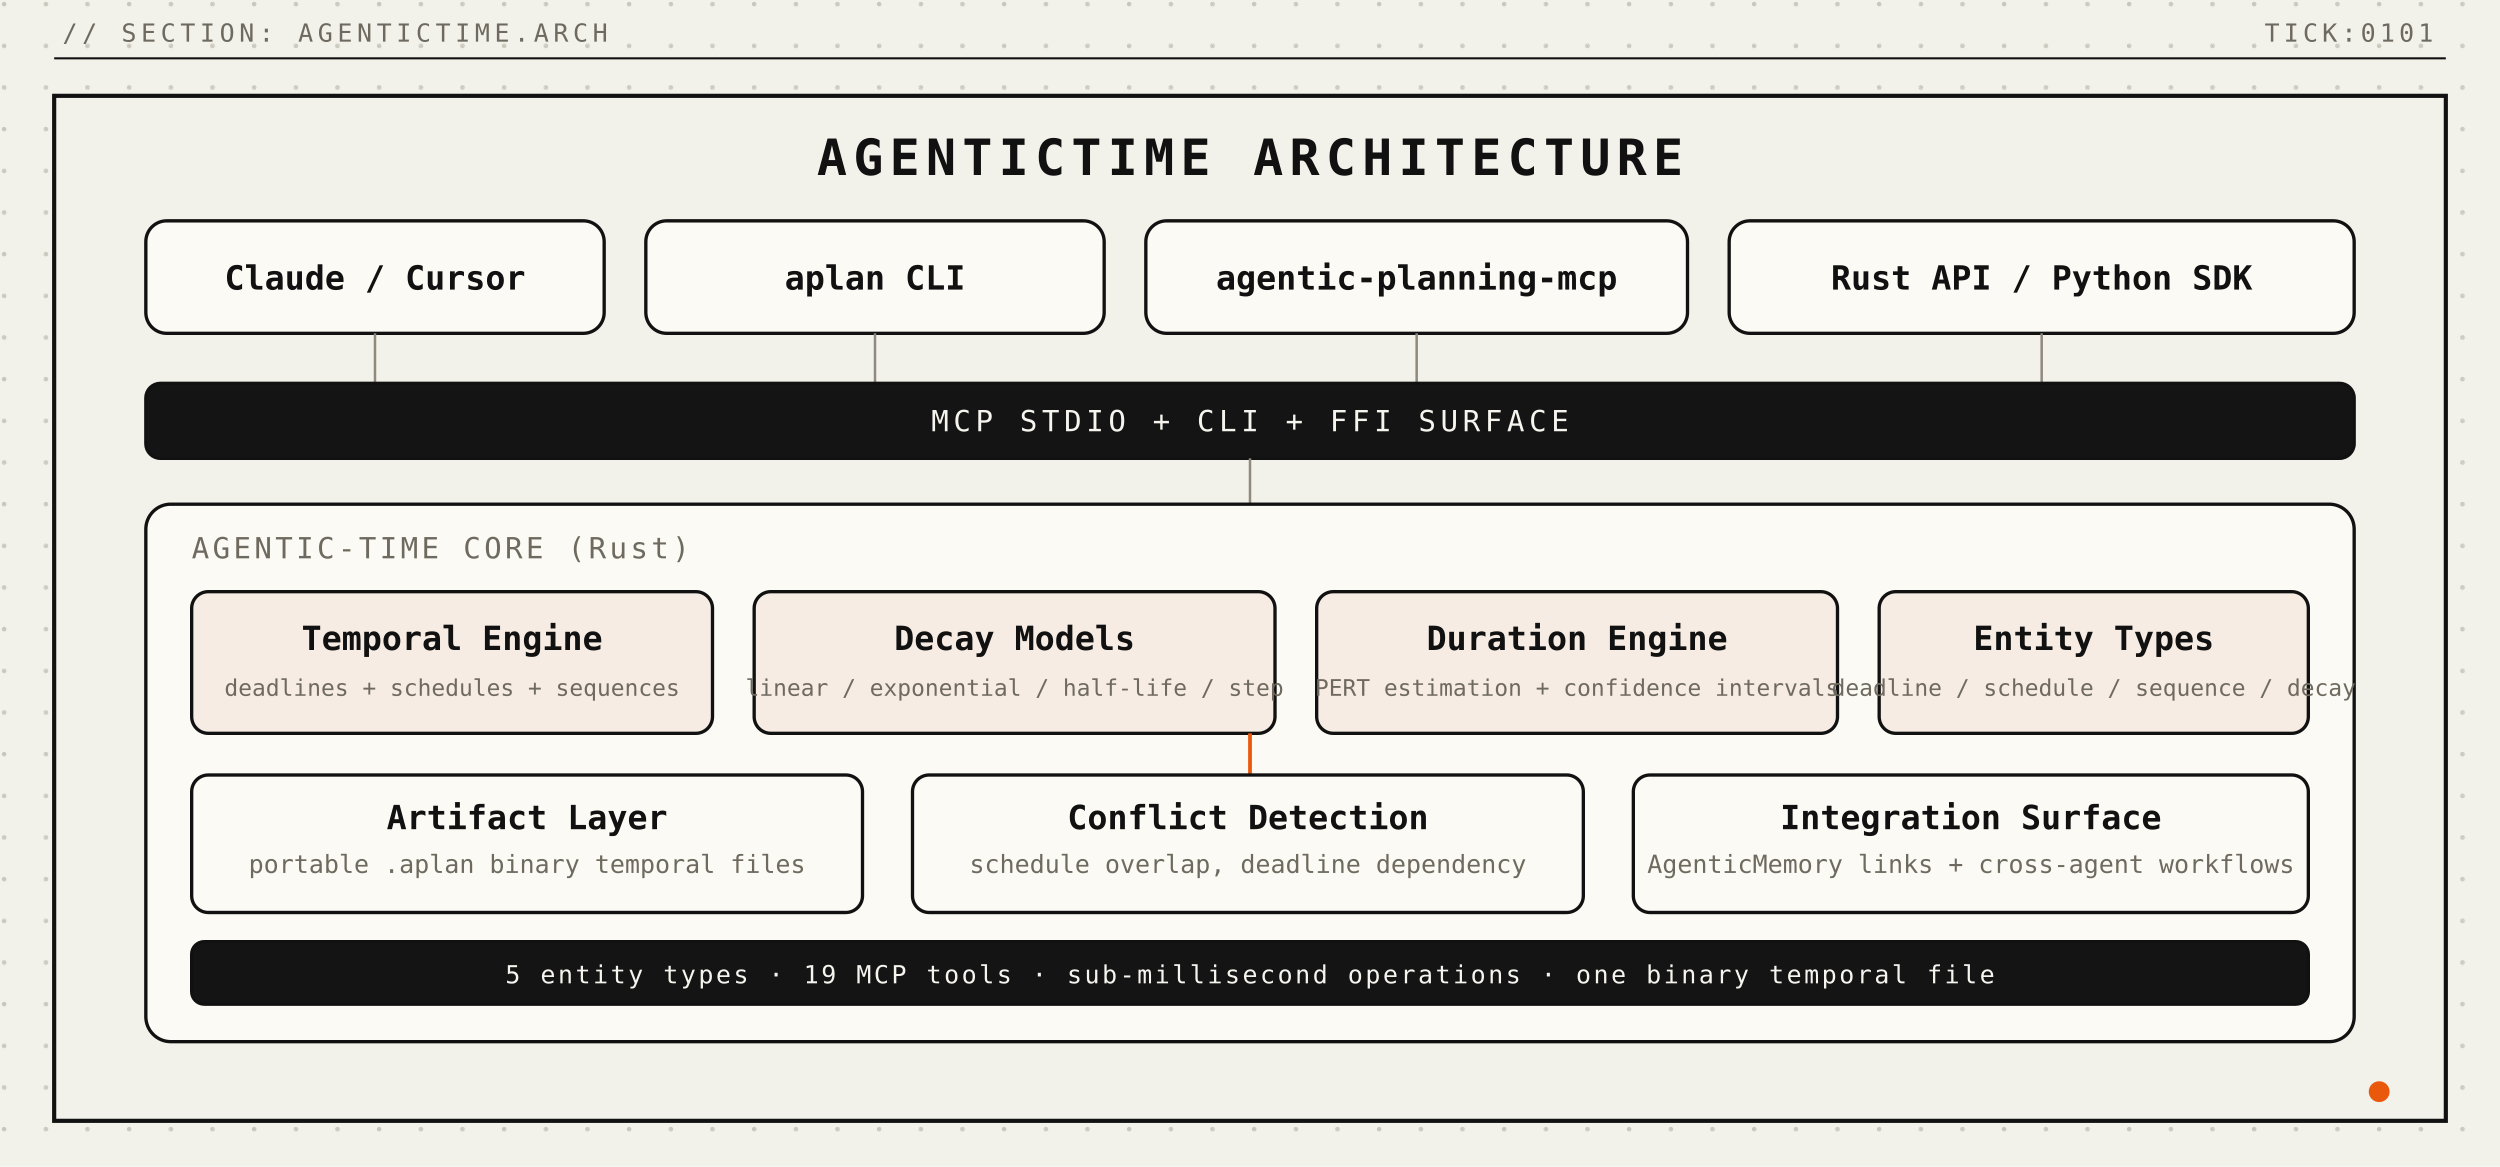
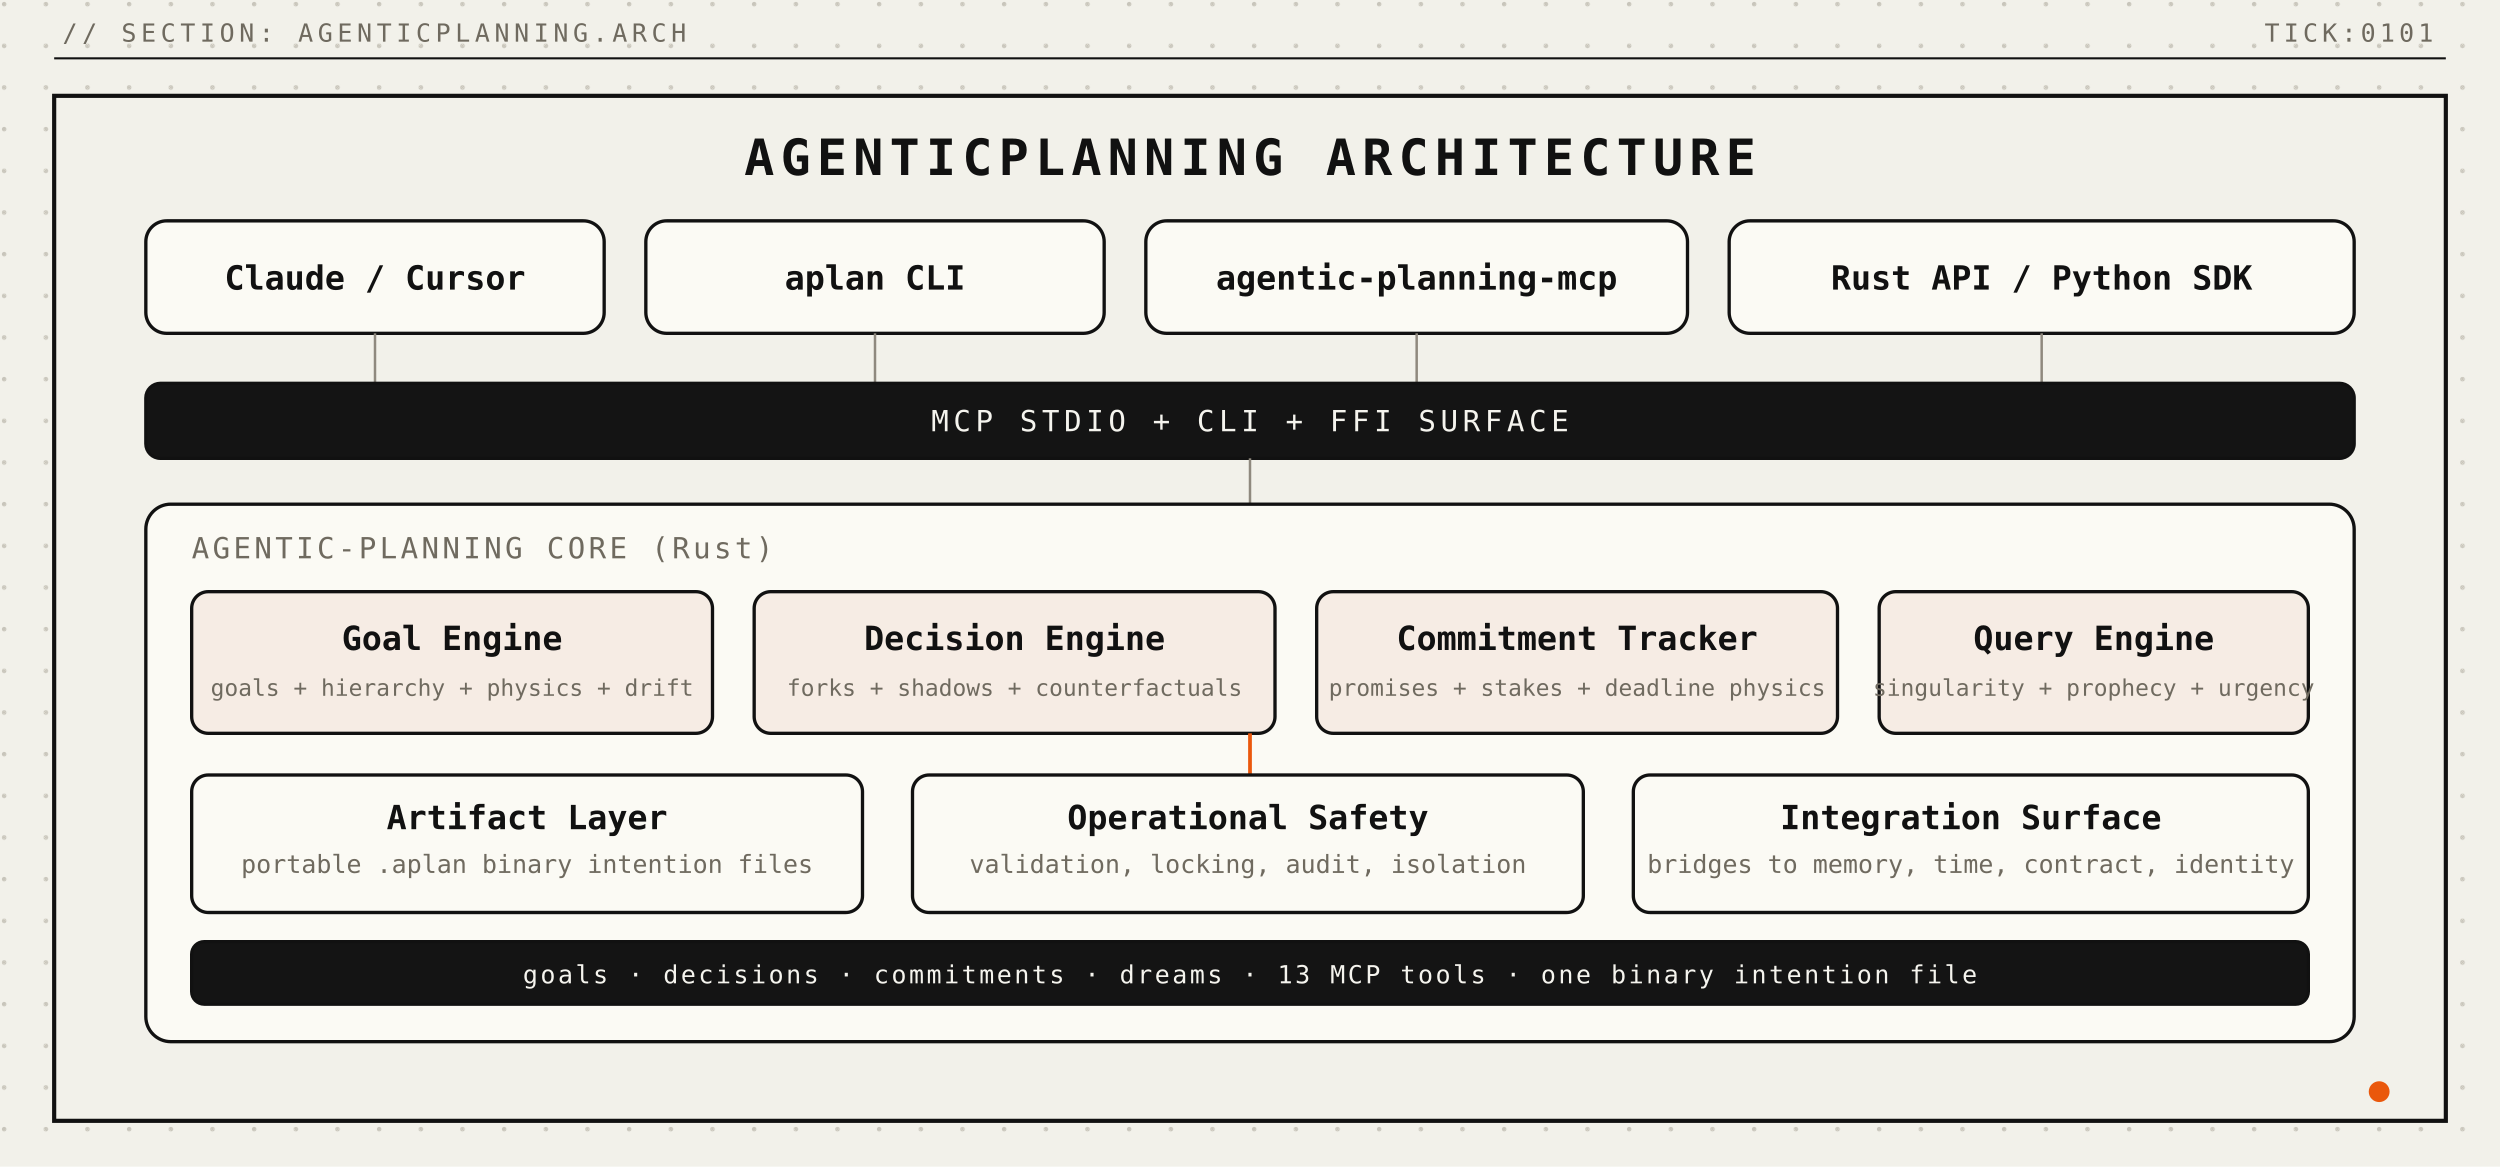
<svg xmlns="http://www.w3.org/2000/svg" viewBox="0 0 1200 560" role="img" aria-label="AgenticPlanning architecture in Agentra Labs design system">
  <defs>
    <pattern id="dotgrid" width="20" height="20" patternUnits="userSpaceOnUse">
      <circle cx="2" cy="2" r="1.1" fill="#c8c5bb" />
    </pattern>
    <style>
      .mono { font-family:'IBM Plex Mono','JetBrains Mono',monospace; }
      .ink { fill:#111111; }
      .muted { fill:#6f6a5f; }
      .accent { fill:#ea580c; }
      .panel { fill:#f2f1ea; stroke:#111111; stroke-width:2; }
      .card { fill:#fbfaf4; stroke:#111111; stroke-width:1.6; }
      .card-accent { fill:#f6ece4; stroke:#111111; stroke-width:1.6; }
      .card-dark { fill:#141414; stroke:#111111; stroke-width:1.6; }
      .wire-soft { stroke:#8f897e; stroke-width:1.2; }
      .wire-accent { stroke:#ea580c; stroke-width:1.8; }
    </style>
  </defs>
  <rect width="1200" height="560" fill="#f2f1ea" />
  <rect width="1200" height="560" fill="url(#dotgrid)" />
  <line x1="26" y1="28" x2="1174" y2="28" stroke="#111111" />
-   <text x="30" y="20" class="mono muted" font-size="12" letter-spacing="2.2">// SECTION: AGENTICTIME.ARCH</text>
+   <text x="30" y="20" class="mono muted" font-size="12" letter-spacing="2.2">// SECTION: AGENTICPLANNING.ARCH</text>
  <text x="1168" y="20" text-anchor="end" class="mono muted" font-size="12" letter-spacing="2">TICK:0101</text>
  <rect x="26" y="46" width="1148" height="492" class="panel" />
-   <text x="600" y="84" text-anchor="middle" class="mono ink" font-size="24" letter-spacing="3" font-weight="700">AGENTICTIME ARCHITECTURE</text>
+   <text x="600" y="84" text-anchor="middle" class="mono ink" font-size="24" letter-spacing="3" font-weight="700">AGENTICPLANNING ARCHITECTURE</text>
  <rect x="70" y="106" width="220" height="54" rx="10" class="card" />
  <text x="180" y="139" text-anchor="middle" class="mono ink" font-size="16" font-weight="700">Claude / Cursor</text>
  <rect x="310" y="106" width="220" height="54" rx="10" class="card" />
  <text x="420" y="139" text-anchor="middle" class="mono ink" font-size="16" font-weight="700">aplan CLI</text>
  <rect x="550" y="106" width="260" height="54" rx="10" class="card" />
  <text x="680" y="139" text-anchor="middle" class="mono ink" font-size="16" font-weight="700">agentic-planning-mcp</text>
  <rect x="830" y="106" width="300" height="54" rx="10" class="card" />
  <text x="980" y="139" text-anchor="middle" class="mono ink" font-size="16" font-weight="700">Rust API / Python SDK</text>
  <line x1="180" y1="160" x2="180" y2="184" class="wire-soft" />
  <line x1="420" y1="160" x2="420" y2="184" class="wire-soft" />
  <line x1="680" y1="160" x2="680" y2="184" class="wire-soft" />
  <line x1="980" y1="160" x2="980" y2="184" class="wire-soft" />
  <rect x="70" y="184" width="1060" height="36" rx="7" class="card-dark" />
  <text x="600" y="207" text-anchor="middle" class="mono" fill="#f5f4ee" font-size="14" letter-spacing="2.2">MCP STDIO + CLI + FFI SURFACE</text>
  <line x1="600" y1="220" x2="600" y2="242" class="wire-soft" />
  <rect x="70" y="242" width="1060" height="258" rx="12" class="card" />
-   <text x="92" y="268" class="mono muted" font-size="14" letter-spacing="1.6">AGENTIC-TIME CORE (Rust)</text>
+   <text x="92" y="268" class="mono muted" font-size="14" letter-spacing="1.6">AGENTIC-PLANNING CORE (Rust)</text>
  <rect x="92" y="284" width="250" height="68" rx="8" class="card-accent" />
-   <text x="217" y="312" text-anchor="middle" class="mono ink" font-size="16" font-weight="700">Temporal Engine</text>
-   <text x="217" y="334" text-anchor="middle" class="mono muted" font-size="11">deadlines + schedules + sequences</text>
+   <text x="217" y="312" text-anchor="middle" class="mono ink" font-size="16" font-weight="700">Goal Engine</text>
+   <text x="217" y="334" text-anchor="middle" class="mono muted" font-size="11">goals + hierarchy + physics + drift</text>
  <rect x="362" y="284" width="250" height="68" rx="8" class="card-accent" />
-   <text x="487" y="312" text-anchor="middle" class="mono ink" font-size="16" font-weight="700">Decay Models</text>
-   <text x="487" y="334" text-anchor="middle" class="mono muted" font-size="11">linear / exponential / half-life / step</text>
+   <text x="487" y="312" text-anchor="middle" class="mono ink" font-size="16" font-weight="700">Decision Engine</text>
+   <text x="487" y="334" text-anchor="middle" class="mono muted" font-size="11">forks + shadows + counterfactuals</text>
  <rect x="632" y="284" width="250" height="68" rx="8" class="card-accent" />
-   <text x="757" y="312" text-anchor="middle" class="mono ink" font-size="16" font-weight="700">Duration Engine</text>
-   <text x="757" y="334" text-anchor="middle" class="mono muted" font-size="11">PERT estimation + confidence intervals</text>
+   <text x="757" y="312" text-anchor="middle" class="mono ink" font-size="16" font-weight="700">Commitment Tracker</text>
+   <text x="757" y="334" text-anchor="middle" class="mono muted" font-size="11">promises + stakes + deadline physics</text>
  <rect x="902" y="284" width="206" height="68" rx="8" class="card-accent" />
-   <text x="1005" y="312" text-anchor="middle" class="mono ink" font-size="16" font-weight="700">Entity Types</text>
-   <text x="1005" y="334" text-anchor="middle" class="mono muted" font-size="11">deadline / schedule / sequence / decay</text>
+   <text x="1005" y="312" text-anchor="middle" class="mono ink" font-size="16" font-weight="700">Query Engine</text>
+   <text x="1005" y="334" text-anchor="middle" class="mono muted" font-size="11">singularity + prophecy + urgency</text>
  <line x1="600" y1="352" x2="600" y2="372" class="wire-accent" />
  <rect x="92" y="372" width="322" height="66" rx="8" class="card" />
  <text x="253" y="398" text-anchor="middle" class="mono ink" font-size="16" font-weight="700">Artifact Layer</text>
-   <text x="253" y="419" text-anchor="middle" class="mono muted" font-size="12">portable .aplan binary temporal files</text>
+   <text x="253" y="419" text-anchor="middle" class="mono muted" font-size="12">portable .aplan binary intention files</text>
  <rect x="438" y="372" width="322" height="66" rx="8" class="card" />
-   <text x="599" y="398" text-anchor="middle" class="mono ink" font-size="16" font-weight="700">Conflict Detection</text>
-   <text x="599" y="419" text-anchor="middle" class="mono muted" font-size="12">schedule overlap, deadline dependency</text>
+   <text x="599" y="398" text-anchor="middle" class="mono ink" font-size="16" font-weight="700">Operational Safety</text>
+   <text x="599" y="419" text-anchor="middle" class="mono muted" font-size="12">validation, locking, audit, isolation</text>
  <rect x="784" y="372" width="324" height="66" rx="8" class="card" />
  <text x="946" y="398" text-anchor="middle" class="mono ink" font-size="16" font-weight="700">Integration Surface</text>
-   <text x="946" y="419" text-anchor="middle" class="mono muted" font-size="12">AgenticMemory links + cross-agent workflows</text>
+   <text x="946" y="419" text-anchor="middle" class="mono muted" font-size="12">bridges to memory, time, contract, identity</text>
  <rect x="92" y="452" width="1016" height="30" rx="6" class="card-dark" />
-   <text x="600" y="472" text-anchor="middle" class="mono" fill="#f5f4ee" font-size="12" letter-spacing="1.2">5 entity types · 19 MCP tools · sub-millisecond operations · one binary temporal file</text>
+   <text x="600" y="472" text-anchor="middle" class="mono" fill="#f5f4ee" font-size="12" letter-spacing="1.2">goals · decisions · commitments · dreams · 13 MCP tools · one binary intention file</text>
  <circle cx="1142" cy="524" r="5" class="accent" />
</svg>
